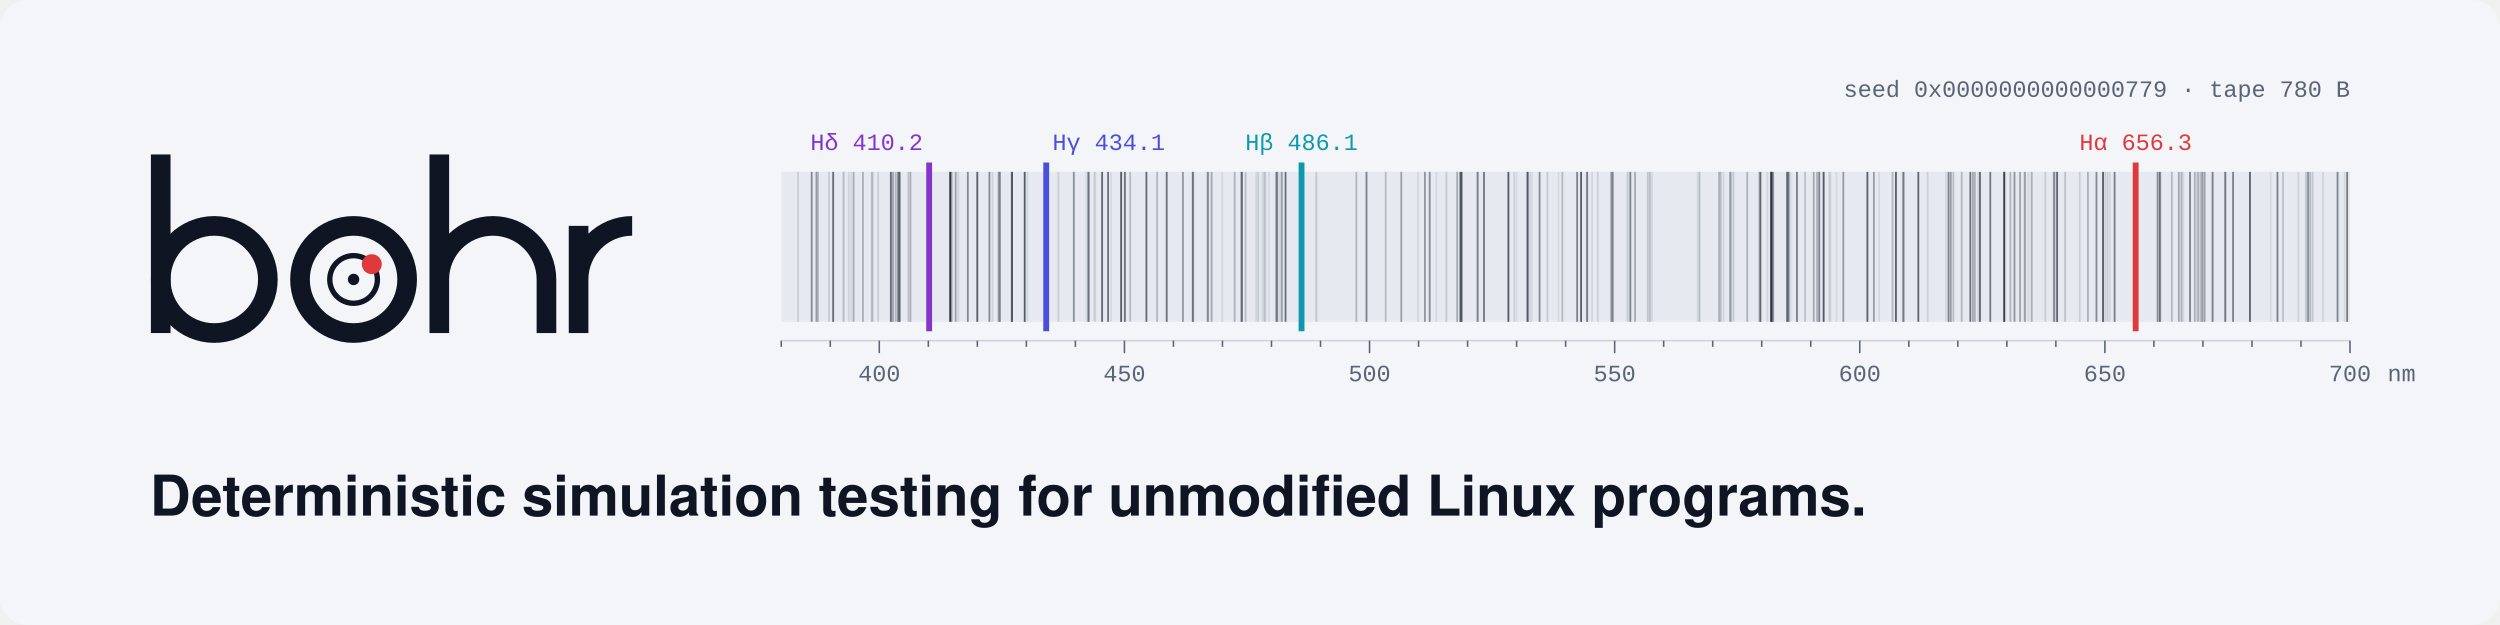
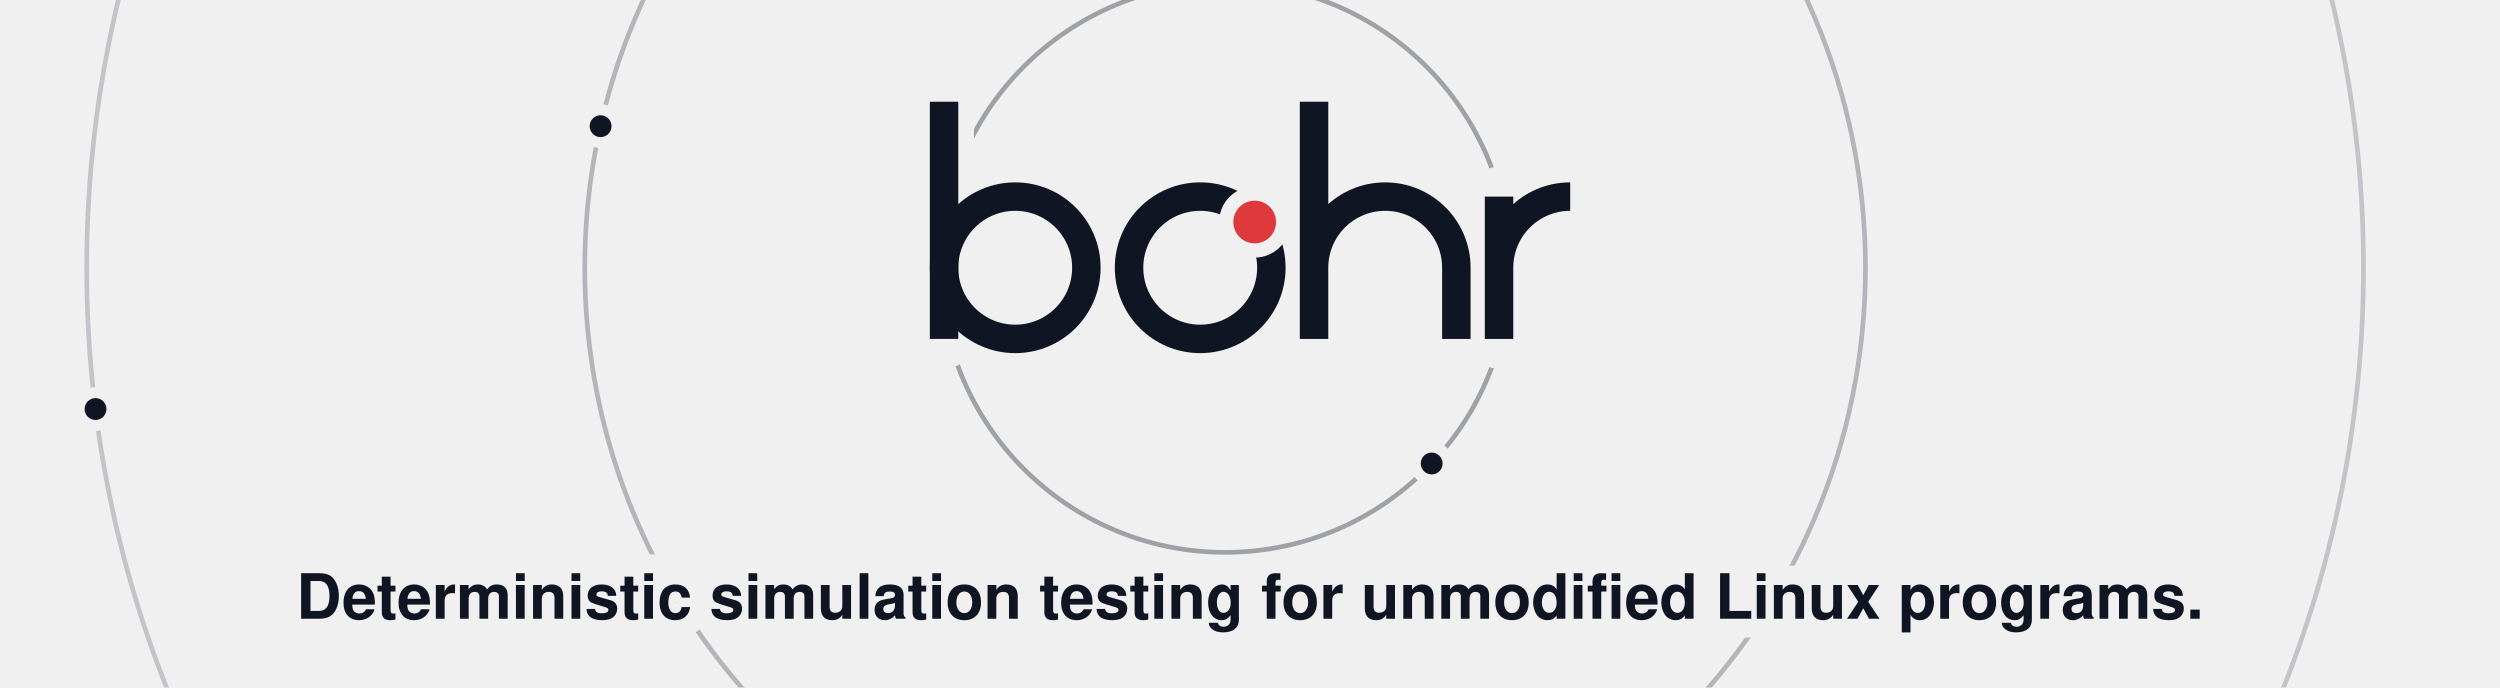
- <svg xmlns="http://www.w3.org/2000/svg" width="1600" height="400" viewBox="0 0 1600 400" role="img" aria-label="bohr — deterministic simulation testing for unmodified Linux programs">
-   <rect width="1600" height="400" rx="18" fill="#F3F5F8" />
-   <g transform="translate(96 92) scale(1.1429) translate(6 6)" fill="none" stroke="#0F1522" stroke-width="11">
+ <svg xmlns="http://www.w3.org/2000/svg" width="1600" height="440" viewBox="0 0 1600 440" role="img" aria-label="bohr — deterministic simulation testing for unmodified Linux programs (seed 1913)">
+   <defs>
+     <mask id="orbits" maskUnits="userSpaceOnUse" stroke="none" x="0" y="0" width="1600" height="440">
+       <rect width="1600" height="440" fill="#fff" />
+       <g transform="translate(595.09 56) scale(1.5179) translate(6 6)" fill="none" stroke="#000" stroke-width="25.18" stroke-linecap="round" stroke-linejoin="round">
+         <path d="M0 0V100" />
+         <circle cx="30" cy="70" r="30" />
+         <path d="M156 0V100M156 70A30 30 0 0 1 216 70V100" />
+         <path d="M234 40V100M234 70A30 30 0 0 1 264 40" />
+         <circle cx="108" cy="70" r="30" fill="#000" />
+       </g>
+       <text x="800" y="396" font-family="-apple-system, BlinkMacSystemFont, 'Segoe UI', Helvetica, Arial, sans-serif" font-size="40" font-weight="600" fill="#000" stroke="#000" stroke-width="24" stroke-linejoin="round" text-anchor="middle">Deterministic simulation testing for unmodified Linux programs.</text>
+       <circle cx="916.28" cy="296.64" r="14" fill="#000" />
+       <circle cx="384.38" cy="80.76" r="14" fill="#000" />
+       <circle cx="61.13" cy="261.79" r="14" fill="#000" />
+     </mask>
+   </defs>
+   <g mask="url(#orbits)" fill="none" stroke="#0F1522" stroke-width="3">
+     <circle cx="784.06" cy="171.36" r="182.14" opacity="0.36" />
+     <circle cx="784.06" cy="171.36" r="409.82" opacity="0.27" />
+     <circle cx="784.06" cy="171.36" r="728.57" opacity="0.2" />
+   </g>
+   <circle cx="916.28" cy="296.64" r="7" fill="#0F1522" />
+   <circle cx="384.38" cy="80.76" r="7" fill="#0F1522" />
+   <circle cx="61.13" cy="261.79" r="7" fill="#0F1522" />
+   <g transform="translate(595.09 56) scale(1.5179) translate(6 6)" fill="none" stroke="#0F1522" stroke-width="12">
    <path d="M0 0V100" />
    <circle cx="30" cy="70" r="30" />
-     <circle cx="108" cy="70" r="30" />
-     <circle cx="108" cy="70" r="13.33" stroke-width="3" />
-     <circle cx="108" cy="70" r="3.2" fill="#0F1522" stroke="none" />
-     <circle cx="118.21" cy="61.43" r="5.6" fill="#E0393B" stroke="none" />
    <path d="M156 0V100M156 70A30 30 0 0 1 216 70V100" />
    <path d="M234 40V100M234 70A30 30 0 0 1 264 40" />
+     <mask id="o-gap" maskUnits="userSpaceOnUse" stroke="none" x="58" y="20" width="100" height="100">
+       <rect x="58" y="20" width="100" height="100" fill="#fff" />
+       <circle cx="130.98" cy="50.72" r="15" fill="#000" />
+     </mask>
+     <circle cx="108" cy="70" r="30" mask="url(#o-gap)" />
+     <circle cx="130.98" cy="50.72" r="9" fill="#E0393B" stroke="none" />
  </g>
-   <text x="1504" y="62" font-family="ui-monospace, SFMono-Regular, 'SF Mono', Menlo, Consolas, 'Liberation Mono', monospace" font-size="15" font-weight="400" fill="#5A6478" text-anchor="end">seed 0x0000000000000779 · tape 780 B</text>
-   <rect x="500" y="110" width="1004" height="96" fill="#E6EAF0" />
-   <rect x="544.26" y="110" width="1.17" height="96" fill="#0F1522" opacity="0.088" />
-   <rect x="1408.68" y="110" width="1.17" height="96" fill="#0F1522" opacity="0.102" />
-   <rect x="1198.7" y="110" width="1.17" height="96" fill="#0F1522" opacity="0.356" />
-   <rect x="1179.14" y="110" width="1.17" height="96" fill="#0F1522" opacity="0.376" />
-   <rect x="979.8" y="110" width="1.17" height="96" fill="#0F1522" opacity="0.080" />
-   <rect x="608.49" y="110" width="1.17" height="96" fill="#0F1522" opacity="0.307" />
-   <rect x="1143.12" y="110" width="1.17" height="96" fill="#0F1522" opacity="0.551" />
-   <rect x="1085.87" y="110" width="1.17" height="96" fill="#0F1522" opacity="0.084" />
-   <rect x="1144.09" y="110" width="1.17" height="96" fill="#0F1522" opacity="0.543" />
-   <rect x="1102.44" y="110" width="1.17" height="96" fill="#0F1522" opacity="0.090" />
-   <rect x="1501.59" y="110" width="1.17" height="96" fill="#0F1522" opacity="0.523" />
-   <rect x="532.66" y="110" width="1.17" height="96" fill="#0F1522" opacity="0.603" />
-   <rect x="977.21" y="110" width="1.17" height="96" fill="#0F1522" opacity="0.519" />
-   <rect x="1086.9" y="110" width="1.17" height="96" fill="#0F1522" opacity="0.080" />
-   <rect x="932.05" y="110" width="1.17" height="96" fill="#0F1522" opacity="0.310" />
-   <rect x="1407.81" y="110" width="1.17" height="96" fill="#0F1522" opacity="0.222" />
-   <rect x="1288.83" y="110" width="1.17" height="96" fill="#0F1522" opacity="0.080" />
-   <rect x="820.2" y="110" width="1.17" height="96" fill="#0F1522" opacity="0.081" />
-   <rect x="1409.03" y="110" width="1.17" height="96" fill="#0F1522" opacity="0.310" />
-   <rect x="808.65" y="110" width="1.17" height="96" fill="#0F1522" opacity="0.178" />
-   <rect x="1495.45" y="110" width="1.17" height="96" fill="#0F1522" opacity="0.475" />
-   <rect x="1132.92" y="110" width="1.17" height="96" fill="#0F1522" opacity="0.675" />
-   <rect x="1170.06" y="110" width="1.17" height="96" fill="#0F1522" opacity="0.096" />
-   <rect x="774.73" y="110" width="1.17" height="96" fill="#0F1522" opacity="0.156" />
-   <rect x="539.11" y="110" width="1.17" height="96" fill="#0F1522" opacity="0.102" />
-   <rect x="1130.61" y="110" width="1.17" height="96" fill="#0F1522" opacity="0.109" />
-   <rect x="716.97" y="110" width="1.17" height="96" fill="#0F1522" opacity="0.638" />
-   <rect x="1406.32" y="110" width="1.17" height="96" fill="#0F1522" opacity="0.261" />
-   <rect x="774.9" y="110" width="1.17" height="96" fill="#0F1522" opacity="0.182" />
-   <rect x="886.26" y="110" width="1.17" height="96" fill="#0F1522" opacity="0.224" />
-   <rect x="710.39" y="110" width="1.17" height="96" fill="#0F1522" opacity="0.084" />
-   <rect x="1117.65" y="110" width="1.17" height="96" fill="#0F1522" opacity="0.263" />
-   <rect x="1282.21" y="110" width="1.17" height="96" fill="#0F1522" opacity="0.648" />
-   <rect x="793.8" y="110" width="1.17" height="96" fill="#0F1522" opacity="0.325" />
-   <rect x="1479.52" y="110" width="1.17" height="96" fill="#0F1522" opacity="0.153" />
-   <rect x="580.81" y="110" width="1.17" height="96" fill="#0F1522" opacity="0.188" />
-   <rect x="545.74" y="110" width="1.17" height="96" fill="#0F1522" opacity="0.274" />
-   <rect x="789.6" y="110" width="1.17" height="96" fill="#0F1522" opacity="0.256" />
-   <rect x="1315.98" y="110" width="1.17" height="96" fill="#0F1522" opacity="0.629" />
-   <rect x="1008.79" y="110" width="1.17" height="96" fill="#0F1522" opacity="0.487" />
-   <rect x="639.42" y="110" width="1.17" height="96" fill="#0F1522" opacity="0.410" />
-   <rect x="1321.13" y="110" width="1.17" height="96" fill="#0F1522" opacity="0.194" />
-   <rect x="944.89" y="110" width="1.17" height="96" fill="#0F1522" opacity="0.296" />
-   <rect x="841.86" y="110" width="1.17" height="96" fill="#0F1522" opacity="0.167" />
-   <rect x="1055.34" y="110" width="1.17" height="96" fill="#0F1522" opacity="0.206" />
-   <rect x="999.32" y="110" width="1.17" height="96" fill="#0F1522" opacity="0.231" />
-   <rect x="1106.59" y="110" width="1.17" height="96" fill="#0F1522" opacity="0.290" />
-   <rect x="1011.31" y="110" width="1.17" height="96" fill="#0F1522" opacity="0.666" />
-   <rect x="1202.03" y="110" width="1.17" height="96" fill="#0F1522" opacity="0.084" />
-   <rect x="1457" y="110" width="1.17" height="96" fill="#0F1522" opacity="0.495" />
-   <rect x="676.82" y="110" width="1.17" height="96" fill="#0F1522" opacity="0.132" />
-   <rect x="1056.77" y="110" width="1.17" height="96" fill="#0F1522" opacity="0.089" />
-   <rect x="1486.18" y="110" width="1.17" height="96" fill="#0F1522" opacity="0.102" />
-   <rect x="612.69" y="110" width="1.17" height="96" fill="#0F1522" opacity="0.110" />
-   <rect x="1439.39" y="110" width="1.17" height="96" fill="#0F1522" opacity="0.638" />
-   <rect x="934.82" y="110" width="1.17" height="96" fill="#0F1522" opacity="0.648" />
-   <rect x="572.74" y="110" width="1.17" height="96" fill="#0F1522" opacity="0.251" />
-   <rect x="804.66" y="110" width="1.17" height="96" fill="#0F1522" opacity="0.135" />
-   <rect x="1345.36" y="110" width="1.17" height="96" fill="#0F1522" opacity="0.671" />
-   <rect x="1352.76" y="110" width="1.17" height="96" fill="#0F1522" opacity="0.499" />
-   <rect x="695.89" y="110" width="1.17" height="96" fill="#0F1522" opacity="0.445" />
-   <rect x="1286.09" y="110" width="1.17" height="96" fill="#0F1522" opacity="0.256" />
-   <rect x="1380.28" y="110" width="1.17" height="96" fill="#0F1522" opacity="0.445" />
-   <rect x="607.54" y="110" width="1.17" height="96" fill="#0F1522" opacity="0.468" />
-   <rect x="949.15" y="110" width="1.17" height="96" fill="#0F1522" opacity="0.491" />
-   <rect x="1401.03" y="110" width="1.17" height="96" fill="#0F1522" opacity="0.483" />
-   <rect x="1265.35" y="110" width="1.17" height="96" fill="#0F1522" opacity="0.091" />
-   <rect x="1045.83" y="110" width="1.17" height="96" fill="#0F1522" opacity="0.293" />
-   <rect x="1295.48" y="110" width="1.17" height="96" fill="#0F1522" opacity="0.316" />
-   <rect x="557.36" y="110" width="1.17" height="96" fill="#0F1522" opacity="0.226" />
-   <rect x="914.55" y="110" width="1.17" height="96" fill="#0F1522" opacity="0.102" />
-   <rect x="1134.25" y="110" width="1.17" height="96" fill="#0F1522" opacity="0.396" />
-   <rect x="1348.26" y="110" width="1.17" height="96" fill="#0F1522" opacity="0.133" />
-   <rect x="1460.55" y="110" width="1.17" height="96" fill="#0F1522" opacity="0.202" />
-   <rect x="529.98" y="110" width="1.17" height="96" fill="#0F1522" opacity="0.144" />
-   <rect x="977.36" y="110" width="1.17" height="96" fill="#0F1522" opacity="0.090" />
-   <rect x="1423.94" y="110" width="1.17" height="96" fill="#0F1522" opacity="0.115" />
-   <rect x="1499.97" y="110" width="1.17" height="96" fill="#0F1522" opacity="0.097" />
-   <rect x="618.83" y="110" width="1.17" height="96" fill="#0F1522" opacity="0.457" />
-   <rect x="794.31" y="110" width="1.17" height="96" fill="#0F1522" opacity="0.503" />
-   <rect x="686.66" y="110" width="1.17" height="96" fill="#0F1522" opacity="0.420" />
-   <rect x="1393.88" y="110" width="1.17" height="96" fill="#0F1522" opacity="0.313" />
-   <rect x="551.7" y="110" width="1.17" height="96" fill="#0F1522" opacity="0.269" />
-   <rect x="570.5" y="110" width="1.17" height="96" fill="#0F1522" opacity="0.139" />
-   <rect x="818.47" y="110" width="1.17" height="96" fill="#0F1522" opacity="0.080" />
-   <rect x="699.8" y="110" width="1.17" height="96" fill="#0F1522" opacity="0.094" />
-   <rect x="521.94" y="110" width="1.17" height="96" fill="#0F1522" opacity="0.379" />
-   <rect x="1145.45" y="110" width="1.17" height="96" fill="#0F1522" opacity="0.082" />
-   <rect x="1297.59" y="110" width="1.17" height="96" fill="#0F1522" opacity="0.093" />
-   <rect x="574.12" y="110" width="1.17" height="96" fill="#0F1522" opacity="0.310" />
-   <rect x="611.02" y="110" width="1.17" height="96" fill="#0F1522" opacity="0.340" />
-   <rect x="1266.59" y="110" width="1.17" height="96" fill="#0F1522" opacity="0.611" />
-   <rect x="970.01" y="110" width="1.17" height="96" fill="#0F1522" opacity="0.082" />
-   <rect x="1389.39" y="110" width="1.17" height="96" fill="#0F1522" opacity="0.236" />
-   <rect x="1018.33" y="110" width="1.17" height="96" fill="#0F1522" opacity="0.104" />
-   <rect x="949.25" y="110" width="1.17" height="96" fill="#0F1522" opacity="0.086" />
-   <rect x="1217.24" y="110" width="1.17" height="96" fill="#0F1522" opacity="0.269" />
-   <rect x="1149.47" y="110" width="1.17" height="96" fill="#0F1522" opacity="0.499" />
-   <rect x="694.76" y="110" width="1.17" height="96" fill="#0F1522" opacity="0.080" />
-   <rect x="1395.58" y="110" width="1.17" height="96" fill="#0F1522" opacity="0.277" />
-   <rect x="646.81" y="110" width="1.17" height="96" fill="#0F1522" opacity="0.204" />
-   <rect x="1099.56" y="110" width="1.17" height="96" fill="#0F1522" opacity="0.238" />
-   <rect x="1477.95" y="110" width="1.17" height="96" fill="#0F1522" opacity="0.243" />
-   <rect x="1404.08" y="110" width="1.17" height="96" fill="#0F1522" opacity="0.271" />
-   <rect x="1212.81" y="110" width="1.17" height="96" fill="#0F1522" opacity="0.648" />
-   <rect x="696.43" y="110" width="1.17" height="96" fill="#0F1522" opacity="0.256" />
-   <rect x="1254.87" y="110" width="1.17" height="96" fill="#0F1522" opacity="0.132" />
-   <rect x="1041.06" y="110" width="1.17" height="96" fill="#0F1522" opacity="0.163" />
-   <rect x="811.59" y="110" width="1.17" height="96" fill="#0F1522" opacity="0.083" />
-   <rect x="1470.37" y="110" width="1.17" height="96" fill="#0F1522" opacity="0.115" />
-   <rect x="1292.26" y="110" width="1.17" height="96" fill="#0F1522" opacity="0.325" />
-   <rect x="896.25" y="110" width="1.17" height="96" fill="#0F1522" opacity="0.353" />
-   <rect x="625.3" y="110" width="1.17" height="96" fill="#0F1522" opacity="0.086" />
-   <rect x="934.06" y="110" width="1.17" height="96" fill="#0F1522" opacity="0.611" />
-   <rect x="1405.42" y="110" width="1.17" height="96" fill="#0F1522" opacity="0.112" />
-   <rect x="1244.79" y="110" width="1.17" height="96" fill="#0F1522" opacity="0.089" />
-   <rect x="803.41" y="110" width="1.17" height="96" fill="#0F1522" opacity="0.092" />
-   <rect x="1415.47" y="110" width="1.17" height="96" fill="#0F1522" opacity="0.507" />
-   <rect x="763.33" y="110" width="1.17" height="96" fill="#0F1522" opacity="0.102" />
-   <rect x="1288.65" y="110" width="1.17" height="96" fill="#0F1522" opacity="0.340" />
-   <rect x="542.66" y="110" width="1.17" height="96" fill="#0F1522" opacity="0.095" />
-   <rect x="822.16" y="110" width="1.17" height="96" fill="#0F1522" opacity="0.577" />
-   <rect x="719.33" y="110" width="1.17" height="96" fill="#0F1522" opacity="0.568" />
-   <rect x="1054.09" y="110" width="1.17" height="96" fill="#0F1522" opacity="0.105" />
-   <rect x="762.86" y="110" width="1.17" height="96" fill="#0F1522" opacity="0.457" />
-   <rect x="1428.58" y="110" width="1.17" height="96" fill="#0F1522" opacity="0.491" />
-   <rect x="796.57" y="110" width="1.17" height="96" fill="#0F1522" opacity="0.211" />
-   <rect x="1282" y="110" width="1.17" height="96" fill="#0F1522" opacity="0.434" />
-   <rect x="756.47" y="110" width="1.17" height="96" fill="#0F1522" opacity="0.386" />
-   <rect x="1247.9" y="110" width="1.17" height="96" fill="#0F1522" opacity="0.379" />
-   <rect x="1294.94" y="110" width="1.17" height="96" fill="#0F1522" opacity="0.102" />
-   <rect x="561.42" y="110" width="1.17" height="96" fill="#0F1522" opacity="0.125" />
-   <rect x="867.46" y="110" width="1.17" height="96" fill="#0F1522" opacity="0.243" />
-   <rect x="772.65" y="110" width="1.17" height="96" fill="#0F1522" opacity="0.316" />
-   <rect x="1254.97" y="110" width="1.17" height="96" fill="#0F1522" opacity="0.123" />
-   <rect x="911.37" y="110" width="1.17" height="96" fill="#0F1522" opacity="0.389" />
-   <rect x="1087.22" y="110" width="1.17" height="96" fill="#0F1522" opacity="0.139" />
-   <rect x="1335.68" y="110" width="1.17" height="96" fill="#0F1522" opacity="0.269" />
-   <rect x="809.37" y="110" width="1.17" height="96" fill="#0F1522" opacity="0.096" />
-   <rect x="1273.21" y="110" width="1.17" height="96" fill="#0F1522" opacity="0.531" />
-   <rect x="704.78" y="110" width="1.17" height="96" fill="#0F1522" opacity="0.616" />
-   <rect x="781.67" y="110" width="1.17" height="96" fill="#0F1522" opacity="0.083" />
-   <rect x="655.22" y="110" width="1.17" height="96" fill="#0F1522" opacity="0.671" />
-   <rect x="558.17" y="110" width="1.17" height="96" fill="#0F1522" opacity="0.110" />
-   <rect x="978.71" y="110" width="1.17" height="96" fill="#0F1522" opacity="0.094" />
-   <rect x="964.8" y="110" width="1.17" height="96" fill="#0F1522" opacity="0.671" />
-   <rect x="574.44" y="110" width="1.17" height="96" fill="#0F1522" opacity="0.328" />
-   <rect x="1262.08" y="110" width="1.17" height="96" fill="#0F1522" opacity="0.299" />
-   <rect x="1133" y="110" width="1.17" height="96" fill="#0F1522" opacity="0.427" />
-   <rect x="624.84" y="110" width="1.17" height="96" fill="#0F1522" opacity="0.603" />
-   <rect x="945.33" y="110" width="1.17" height="96" fill="#0F1522" opacity="0.290" />
-   <rect x="1163.71" y="110" width="1.17" height="96" fill="#0F1522" opacity="0.148" />
-   <rect x="1423.54" y="110" width="1.17" height="96" fill="#0F1522" opacity="0.487" />
-   <rect x="1476.56" y="110" width="1.17" height="96" fill="#0F1522" opacity="0.424" />
-   <rect x="575.2" y="110" width="1.17" height="96" fill="#0F1522" opacity="0.581" />
-   <rect x="1174.73" y="110" width="1.17" height="96" fill="#0F1522" opacity="0.081" />
-   <rect x="716.77" y="110" width="1.17" height="96" fill="#0F1522" opacity="0.083" />
-   <rect x="1410.36" y="110" width="1.17" height="96" fill="#0F1522" opacity="0.344" />
-   <rect x="522.99" y="110" width="1.17" height="96" fill="#0F1522" opacity="0.213" />
-   <rect x="1330.44" y="110" width="1.17" height="96" fill="#0F1522" opacity="0.136" />
-   <rect x="733.12" y="110" width="1.17" height="96" fill="#0F1522" opacity="0.598" />
-   <rect x="1452.71" y="110" width="1.17" height="96" fill="#0F1522" opacity="0.080" />
-   <rect x="1166.55" y="110" width="1.17" height="96" fill="#0F1522" opacity="0.652" />
-   <rect x="914.38" y="110" width="1.17" height="96" fill="#0F1522" opacity="0.366" />
-   <rect x="906.89" y="110" width="1.17" height="96" fill="#0F1522" opacity="0.085" />
-   <rect x="569.54" y="110" width="1.17" height="96" fill="#0F1522" opacity="0.585" />
-   <rect x="1263.32" y="110" width="1.17" height="96" fill="#0F1522" opacity="0.277" />
-   <rect x="510.17" y="110" width="1.17" height="96" fill="#0F1522" opacity="0.133" />
-   <rect x="700.4" y="110" width="1.17" height="96" fill="#0F1522" opacity="0.097" />
-   <rect x="1341.15" y="110" width="1.17" height="96" fill="#0F1522" opacity="0.442" />
-   <rect x="647.13" y="110" width="1.17" height="96" fill="#0F1522" opacity="0.680" />
-   <rect x="968.52" y="110" width="1.17" height="96" fill="#0F1522" opacity="0.119" />
-   <rect x="1346.8" y="110" width="1.17" height="96" fill="#0F1522" opacity="0.127" />
-   <rect x="989.76" y="110" width="1.17" height="96" fill="#0F1522" opacity="0.150" />
-   <rect x="632.65" y="110" width="1.17" height="96" fill="#0F1522" opacity="0.442" />
-   <rect x="1126.09" y="110" width="1.17" height="96" fill="#0F1522" opacity="0.607" />
-   <rect x="1015.16" y="110" width="1.17" height="96" fill="#0F1522" opacity="0.386" />
-   <rect x="918.63" y="110" width="1.17" height="96" fill="#0F1522" opacity="0.084" />
-   <rect x="1107.37" y="110" width="1.17" height="96" fill="#0F1522" opacity="0.204" />
-   <rect x="518.89" y="110" width="1.17" height="96" fill="#0F1522" opacity="0.453" />
-   <rect x="638.54" y="110" width="1.17" height="96" fill="#0F1522" opacity="0.392" />
-   <rect x="1030.52" y="110" width="1.17" height="96" fill="#0F1522" opacity="0.290" />
-   <rect x="1163.76" y="110" width="1.17" height="96" fill="#0F1522" opacity="0.389" />
-   <rect x="1015.14" y="110" width="1.17" height="96" fill="#0F1522" opacity="0.142" />
-   <rect x="1396.76" y="110" width="1.17" height="96" fill="#0F1522" opacity="0.084" />
-   <rect x="1260.43" y="110" width="1.17" height="96" fill="#0F1522" opacity="0.564" />
-   <rect x="1475.2" y="110" width="1.17" height="96" fill="#0F1522" opacity="0.174" />
-   <rect x="656.98" y="110" width="1.17" height="96" fill="#0F1522" opacity="0.100" />
-   <rect x="984.75" y="110" width="1.17" height="96" fill="#0F1522" opacity="0.449" />
-   <rect x="739.97" y="110" width="1.17" height="96" fill="#0F1522" opacity="0.243" />
-   <rect x="1314.31" y="110" width="1.17" height="96" fill="#0F1522" opacity="0.208" />
-   <rect x="772.22" y="110" width="1.17" height="96" fill="#0F1522" opacity="0.285" />
-   <rect x="746.1" y="110" width="1.17" height="96" fill="#0F1522" opacity="0.572" />
-   <rect x="539.43" y="110" width="1.17" height="96" fill="#0F1522" opacity="0.131" />
-   <rect x="1233.08" y="110" width="1.17" height="96" fill="#0F1522" opacity="0.120" />
-   <rect x="1022.02" y="110" width="1.17" height="96" fill="#0F1522" opacity="0.119" />
-   <rect x="1166.27" y="110" width="1.17" height="96" fill="#0F1522" opacity="0.082" />
-   <rect x="1015.36" y="110" width="1.17" height="96" fill="#0F1522" opacity="0.112" />
-   <rect x="1100.58" y="110" width="1.17" height="96" fill="#0F1522" opacity="0.234" />
-   <rect x="571.08" y="110" width="1.17" height="96" fill="#0F1522" opacity="0.285" />
-   <rect x="976.72" y="110" width="1.17" height="96" fill="#0F1522" opacity="0.293" />
-   <rect x="1308.43" y="110" width="1.17" height="96" fill="#0F1522" opacity="0.145" />
-   <rect x="1349.74" y="110" width="1.17" height="96" fill="#0F1522" opacity="0.089" />
-   <rect x="582.11" y="110" width="1.17" height="96" fill="#0F1522" opacity="0.274" />
-   <rect x="1170.91" y="110" width="1.17" height="96" fill="#0F1522" opacity="0.124" />
-   <rect x="1160.21" y="110" width="1.17" height="96" fill="#0F1522" opacity="0.316" />
-   <rect x="819.71" y="110" width="1.17" height="96" fill="#0F1522" opacity="0.334" />
-   <rect x="1313.79" y="110" width="1.17" height="96" fill="#0F1522" opacity="0.274" />
-   <rect x="1031.84" y="110" width="1.17" height="96" fill="#0F1522" opacity="0.153" />
-   <rect x="1042.83" y="110" width="1.17" height="96" fill="#0F1522" opacity="0.479" />
-   <rect x="925.12" y="110" width="1.17" height="96" fill="#0F1522" opacity="0.156" />
-   <rect x="1210.69" y="110" width="1.17" height="96" fill="#0F1522" opacity="0.241" />
-   <rect x="1227.15" y="110" width="1.17" height="96" fill="#0F1522" opacity="0.611" />
-   <rect x="1217.75" y="110" width="1.17" height="96" fill="#0F1522" opacity="0.403" />
-   <rect x="1031.4" y="110" width="1.17" height="96" fill="#0F1522" opacity="0.417" />
-   <rect x="607.59" y="110" width="1.17" height="96" fill="#0F1522" opacity="0.638" />
-   <rect x="1194.55" y="110" width="1.17" height="96" fill="#0F1522" opacity="0.643" />
-   <rect x="1246.47" y="110" width="1.17" height="96" fill="#0F1522" opacity="0.483" />
-   <rect x="996.87" y="110" width="1.17" height="96" fill="#0F1522" opacity="0.080" />
-   <rect x="816.89" y="110" width="1.17" height="96" fill="#0F1522" opacity="0.424" />
-   <rect x="1382.24" y="110" width="1.17" height="96" fill="#0F1522" opacity="0.113" />
-   <rect x="873.97" y="110" width="1.17" height="96" fill="#0F1522" opacity="0.491" />
-   <rect x="722.73" y="110" width="1.17" height="96" fill="#0F1522" opacity="0.217" />
-   <rect x="1108.82" y="110" width="1.17" height="96" fill="#0F1522" opacity="0.156" />
-   <rect x="634.63" y="110" width="1.17" height="96" fill="#0F1522" opacity="0.111" />
-   <rect x="816.21" y="110" width="1.17" height="96" fill="#0F1522" opacity="0.392" />
-   <rect x="1154.66" y="110" width="1.17" height="96" fill="#0F1522" opacity="0.196" />
-   <rect x="807.33" y="110" width="1.17" height="96" fill="#0F1522" opacity="0.085" />
-   <rect x="1381.68" y="110" width="1.17" height="96" fill="#0F1522" opacity="0.568" />
-   <rect x="1299.71" y="110" width="1.17" height="96" fill="#0F1522" opacity="0.279" />
-   <rect x="1249.58" y="110" width="1.17" height="96" fill="#0F1522" opacity="0.215" />
-   <rect x="1314.19" y="110" width="1.17" height="96" fill="#0F1522" opacity="0.172" />
-   <rect x="762.61" y="110" width="1.17" height="96" fill="#0F1522" opacity="0.176" />
-   <rect x="1162.34" y="110" width="1.17" height="96" fill="#0F1522" opacity="0.277" />
-   <rect x="708.59" y="110" width="1.17" height="96" fill="#0F1522" opacity="0.572" />
-   <rect x="1053.87" y="110" width="1.17" height="96" fill="#0F1522" opacity="0.089" />
-   <rect x="1133.64" y="110" width="1.17" height="96" fill="#0F1522" opacity="0.369" />
-   <rect x="1125.31" y="110" width="1.17" height="96" fill="#0F1522" opacity="0.200" />
-   <rect x="1364.96" y="104" width="3.74" height="108" fill="#E0393B" />
-   <text x="1366.83" y="96" font-family="ui-monospace, SFMono-Regular, 'SF Mono', Menlo, Consolas, 'Liberation Mono', monospace" font-size="15" font-weight="400" fill="#E0393B" text-anchor="middle">Hα 656.3</text>
-   <rect x="831.11" y="104" width="3.74" height="108" fill="#0E98AE" />
-   <text x="832.98" y="96" font-family="ui-monospace, SFMono-Regular, 'SF Mono', Menlo, Consolas, 'Liberation Mono', monospace" font-size="15" font-weight="400" fill="#0E98AE" text-anchor="middle">Hβ 486.1</text>
-   <rect x="667.71" y="104" width="3.74" height="108" fill="#4A4FDB" />
-   <text x="673.58" y="96" font-family="ui-monospace, SFMono-Regular, 'SF Mono', Menlo, Consolas, 'Liberation Mono', monospace" font-size="15" font-weight="400" fill="#4A4FDB" text-anchor="start">Hγ 434.1</text>
-   <rect x="592.79" y="104" width="3.74" height="108" fill="#8434CC" />
-   <text x="590.66" y="96" font-family="ui-monospace, SFMono-Regular, 'SF Mono', Menlo, Consolas, 'Liberation Mono', monospace" font-size="15" font-weight="400" fill="#8434CC" text-anchor="end">Hδ 410.2</text>
-   <line x1="500" y1="218" x2="1504" y2="218" stroke="#CDD3DD" stroke-width="1" />
-   <line x1="500" y1="218" x2="500" y2="222" stroke="#5A6478" stroke-width="1" />
-   <line x1="531.38" y1="218" x2="531.38" y2="222" stroke="#5A6478" stroke-width="1" />
-   <line x1="562.75" y1="218" x2="562.75" y2="226" stroke="#5A6478" stroke-width="1" />
-   <text x="562.75" y="244" font-family="ui-monospace, SFMono-Regular, 'SF Mono', Menlo, Consolas, 'Liberation Mono', monospace" font-size="15" font-weight="400" fill="#5A6478" text-anchor="middle">400</text>
-   <line x1="594.13" y1="218" x2="594.13" y2="222" stroke="#5A6478" stroke-width="1" />
-   <line x1="625.5" y1="218" x2="625.5" y2="222" stroke="#5A6478" stroke-width="1" />
-   <line x1="656.88" y1="218" x2="656.88" y2="222" stroke="#5A6478" stroke-width="1" />
-   <line x1="688.25" y1="218" x2="688.25" y2="222" stroke="#5A6478" stroke-width="1" />
-   <line x1="719.63" y1="218" x2="719.63" y2="226" stroke="#5A6478" stroke-width="1" />
-   <text x="719.63" y="244" font-family="ui-monospace, SFMono-Regular, 'SF Mono', Menlo, Consolas, 'Liberation Mono', monospace" font-size="15" font-weight="400" fill="#5A6478" text-anchor="middle">450</text>
-   <line x1="751" y1="218" x2="751" y2="222" stroke="#5A6478" stroke-width="1" />
-   <line x1="782.38" y1="218" x2="782.38" y2="222" stroke="#5A6478" stroke-width="1" />
-   <line x1="813.75" y1="218" x2="813.75" y2="222" stroke="#5A6478" stroke-width="1" />
-   <line x1="845.13" y1="218" x2="845.13" y2="222" stroke="#5A6478" stroke-width="1" />
-   <line x1="876.5" y1="218" x2="876.5" y2="226" stroke="#5A6478" stroke-width="1" />
-   <text x="876.5" y="244" font-family="ui-monospace, SFMono-Regular, 'SF Mono', Menlo, Consolas, 'Liberation Mono', monospace" font-size="15" font-weight="400" fill="#5A6478" text-anchor="middle">500</text>
-   <line x1="907.88" y1="218" x2="907.88" y2="222" stroke="#5A6478" stroke-width="1" />
-   <line x1="939.25" y1="218" x2="939.25" y2="222" stroke="#5A6478" stroke-width="1" />
-   <line x1="970.63" y1="218" x2="970.63" y2="222" stroke="#5A6478" stroke-width="1" />
-   <line x1="1002" y1="218" x2="1002" y2="222" stroke="#5A6478" stroke-width="1" />
-   <line x1="1033.38" y1="218" x2="1033.38" y2="226" stroke="#5A6478" stroke-width="1" />
-   <text x="1033.38" y="244" font-family="ui-monospace, SFMono-Regular, 'SF Mono', Menlo, Consolas, 'Liberation Mono', monospace" font-size="15" font-weight="400" fill="#5A6478" text-anchor="middle">550</text>
-   <line x1="1064.75" y1="218" x2="1064.75" y2="222" stroke="#5A6478" stroke-width="1" />
-   <line x1="1096.13" y1="218" x2="1096.13" y2="222" stroke="#5A6478" stroke-width="1" />
-   <line x1="1127.5" y1="218" x2="1127.5" y2="222" stroke="#5A6478" stroke-width="1" />
-   <line x1="1158.88" y1="218" x2="1158.88" y2="222" stroke="#5A6478" stroke-width="1" />
-   <line x1="1190.25" y1="218" x2="1190.25" y2="226" stroke="#5A6478" stroke-width="1" />
-   <text x="1190.25" y="244" font-family="ui-monospace, SFMono-Regular, 'SF Mono', Menlo, Consolas, 'Liberation Mono', monospace" font-size="15" font-weight="400" fill="#5A6478" text-anchor="middle">600</text>
-   <line x1="1221.63" y1="218" x2="1221.63" y2="222" stroke="#5A6478" stroke-width="1" />
-   <line x1="1253" y1="218" x2="1253" y2="222" stroke="#5A6478" stroke-width="1" />
-   <line x1="1284.38" y1="218" x2="1284.38" y2="222" stroke="#5A6478" stroke-width="1" />
-   <line x1="1315.75" y1="218" x2="1315.75" y2="222" stroke="#5A6478" stroke-width="1" />
-   <line x1="1347.13" y1="218" x2="1347.13" y2="226" stroke="#5A6478" stroke-width="1" />
-   <text x="1347.13" y="244" font-family="ui-monospace, SFMono-Regular, 'SF Mono', Menlo, Consolas, 'Liberation Mono', monospace" font-size="15" font-weight="400" fill="#5A6478" text-anchor="middle">650</text>
-   <line x1="1378.5" y1="218" x2="1378.5" y2="222" stroke="#5A6478" stroke-width="1" />
-   <line x1="1409.88" y1="218" x2="1409.88" y2="222" stroke="#5A6478" stroke-width="1" />
-   <line x1="1441.25" y1="218" x2="1441.25" y2="222" stroke="#5A6478" stroke-width="1" />
-   <line x1="1472.63" y1="218" x2="1472.63" y2="222" stroke="#5A6478" stroke-width="1" />
-   <line x1="1504" y1="218" x2="1504" y2="226" stroke="#5A6478" stroke-width="1" />
-   <text x="1504" y="244" font-family="ui-monospace, SFMono-Regular, 'SF Mono', Menlo, Consolas, 'Liberation Mono', monospace" font-size="15" font-weight="400" fill="#5A6478" text-anchor="middle">700</text>
-   <text x="1528" y="244" font-family="ui-monospace, SFMono-Regular, 'SF Mono', Menlo, Consolas, 'Liberation Mono', monospace" font-size="15" font-weight="400" fill="#5A6478" text-anchor="start">nm</text>
-   <text x="96" y="330" font-family="-apple-system, BlinkMacSystemFont, 'Segoe UI', Helvetica, Arial, sans-serif" font-size="36" font-weight="600" fill="#0F1522" text-anchor="start">Deterministic simulation testing for unmodified Linux programs.</text>
+   <text x="800" y="396" font-family="-apple-system, BlinkMacSystemFont, 'Segoe UI', Helvetica, Arial, sans-serif" font-size="40" font-weight="600" fill="#0F1522" text-anchor="middle">Deterministic simulation testing for unmodified Linux programs.</text>
</svg>
